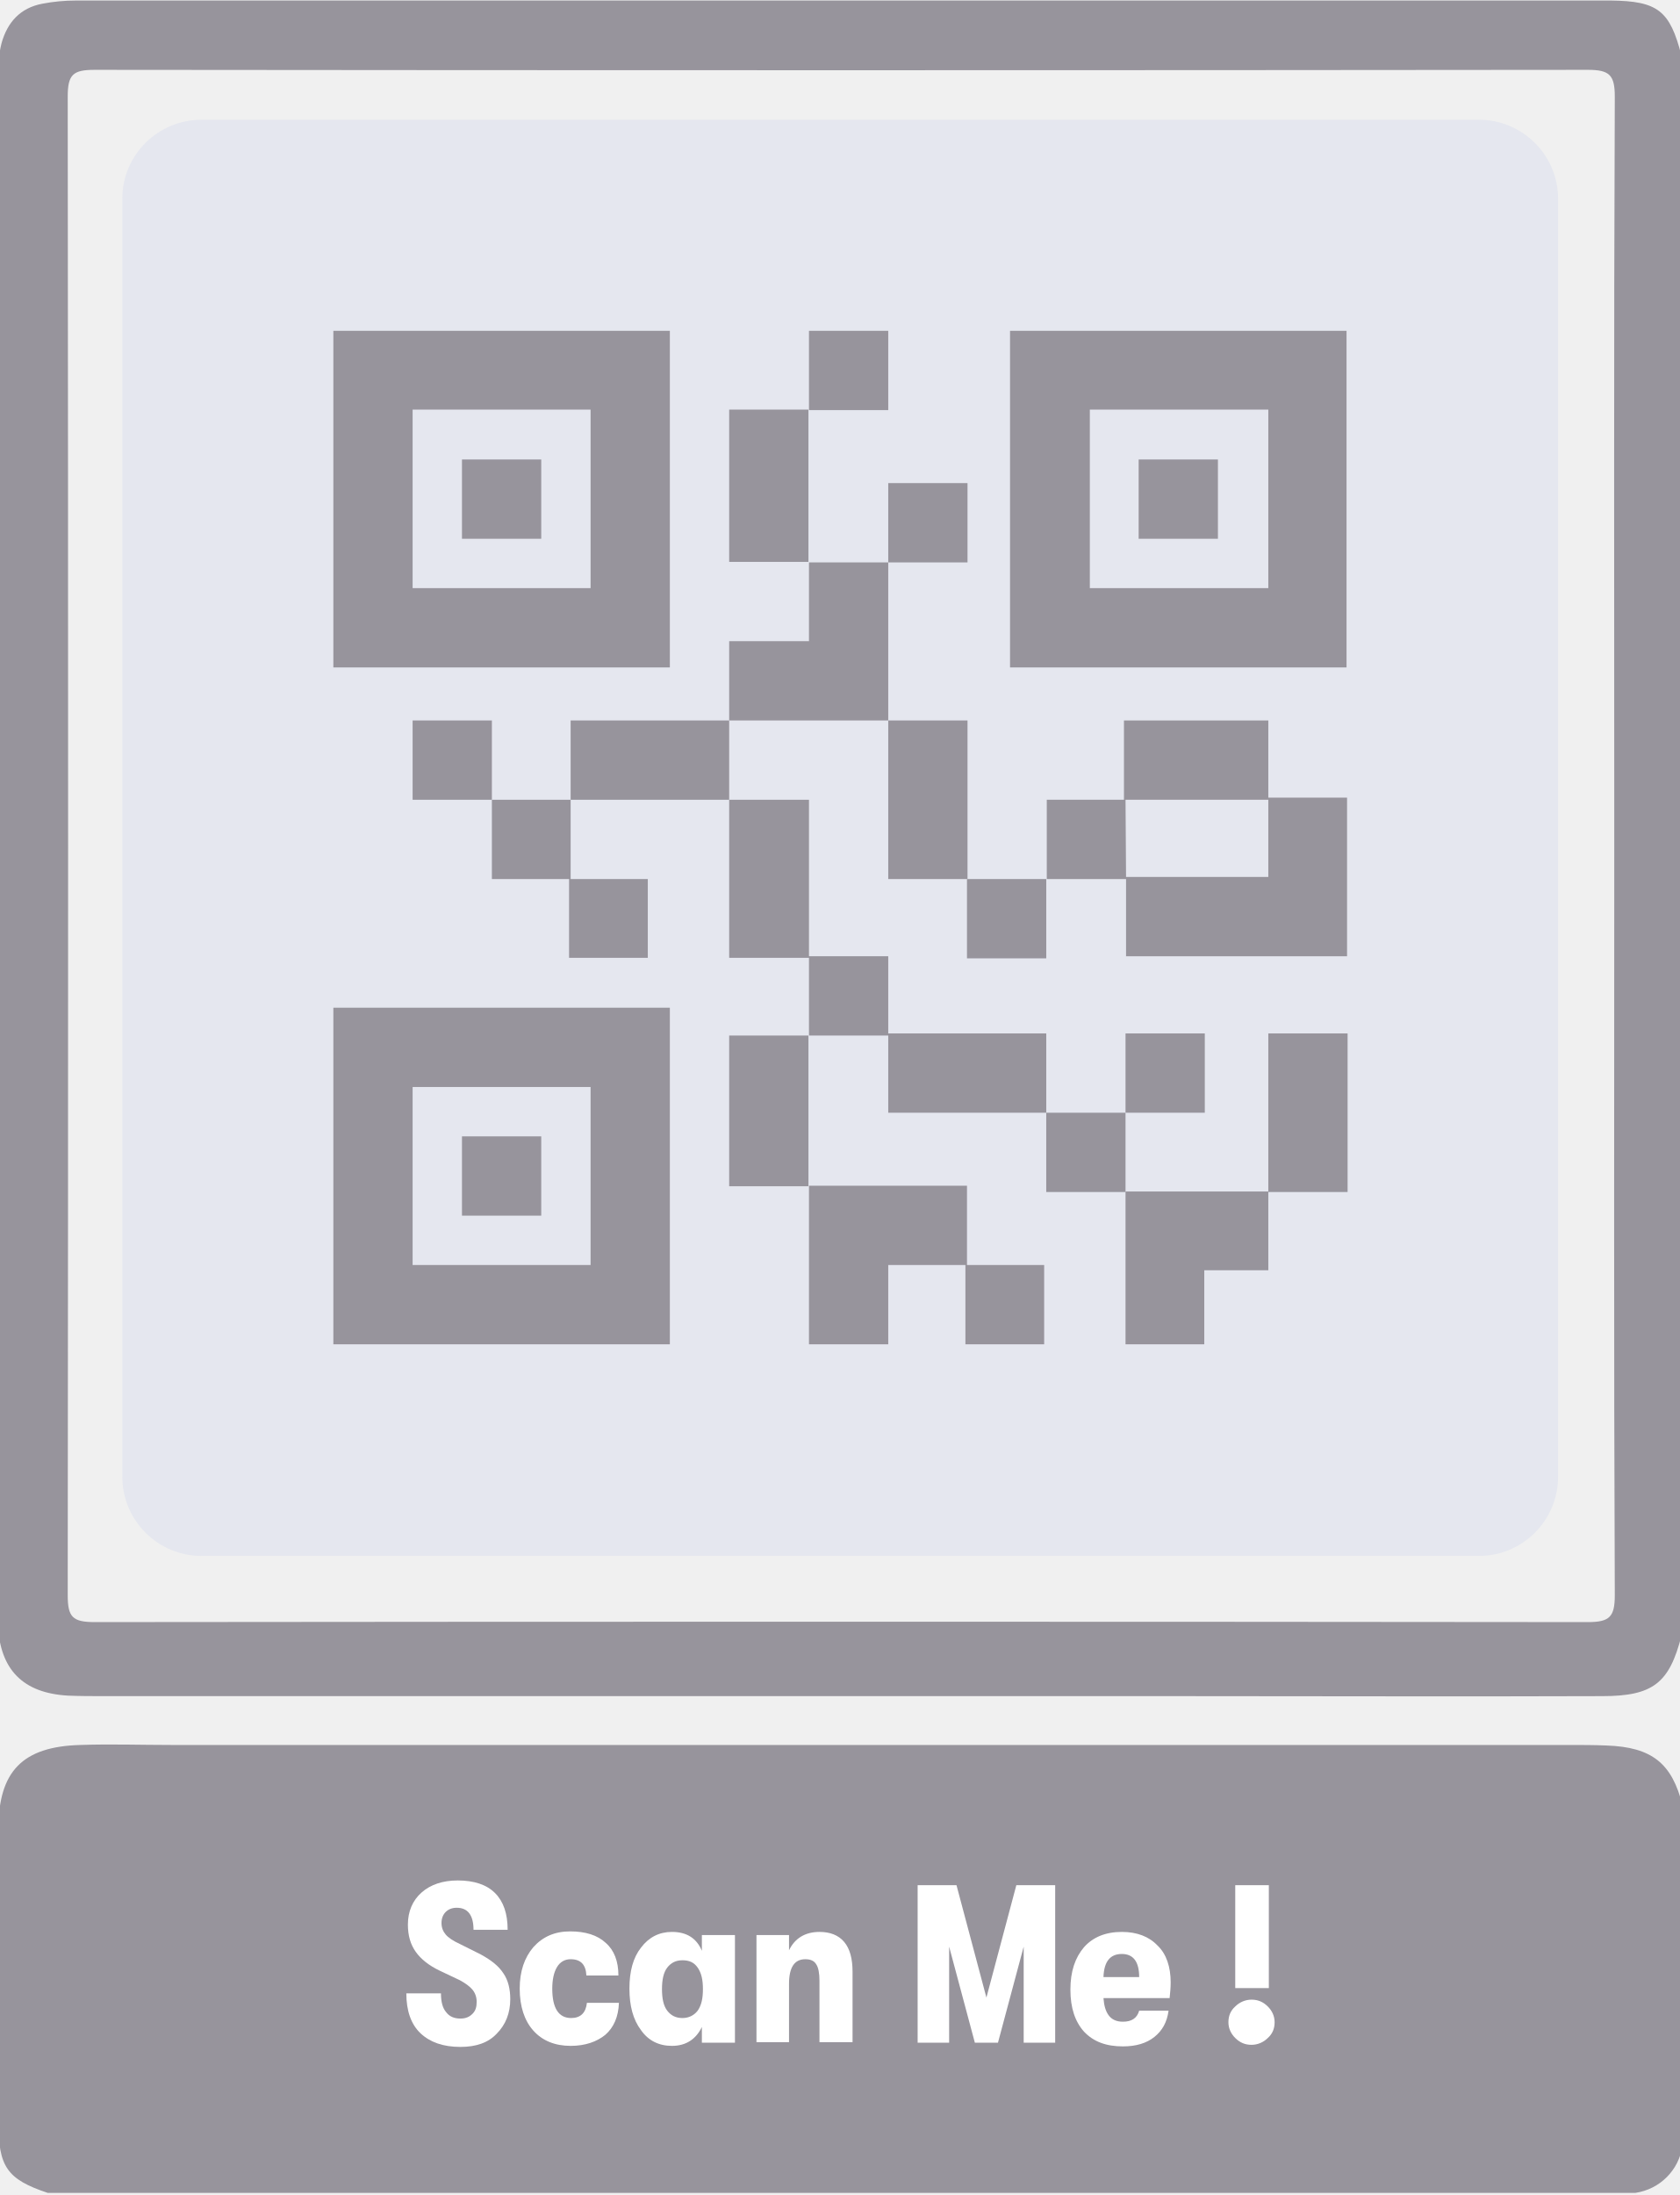
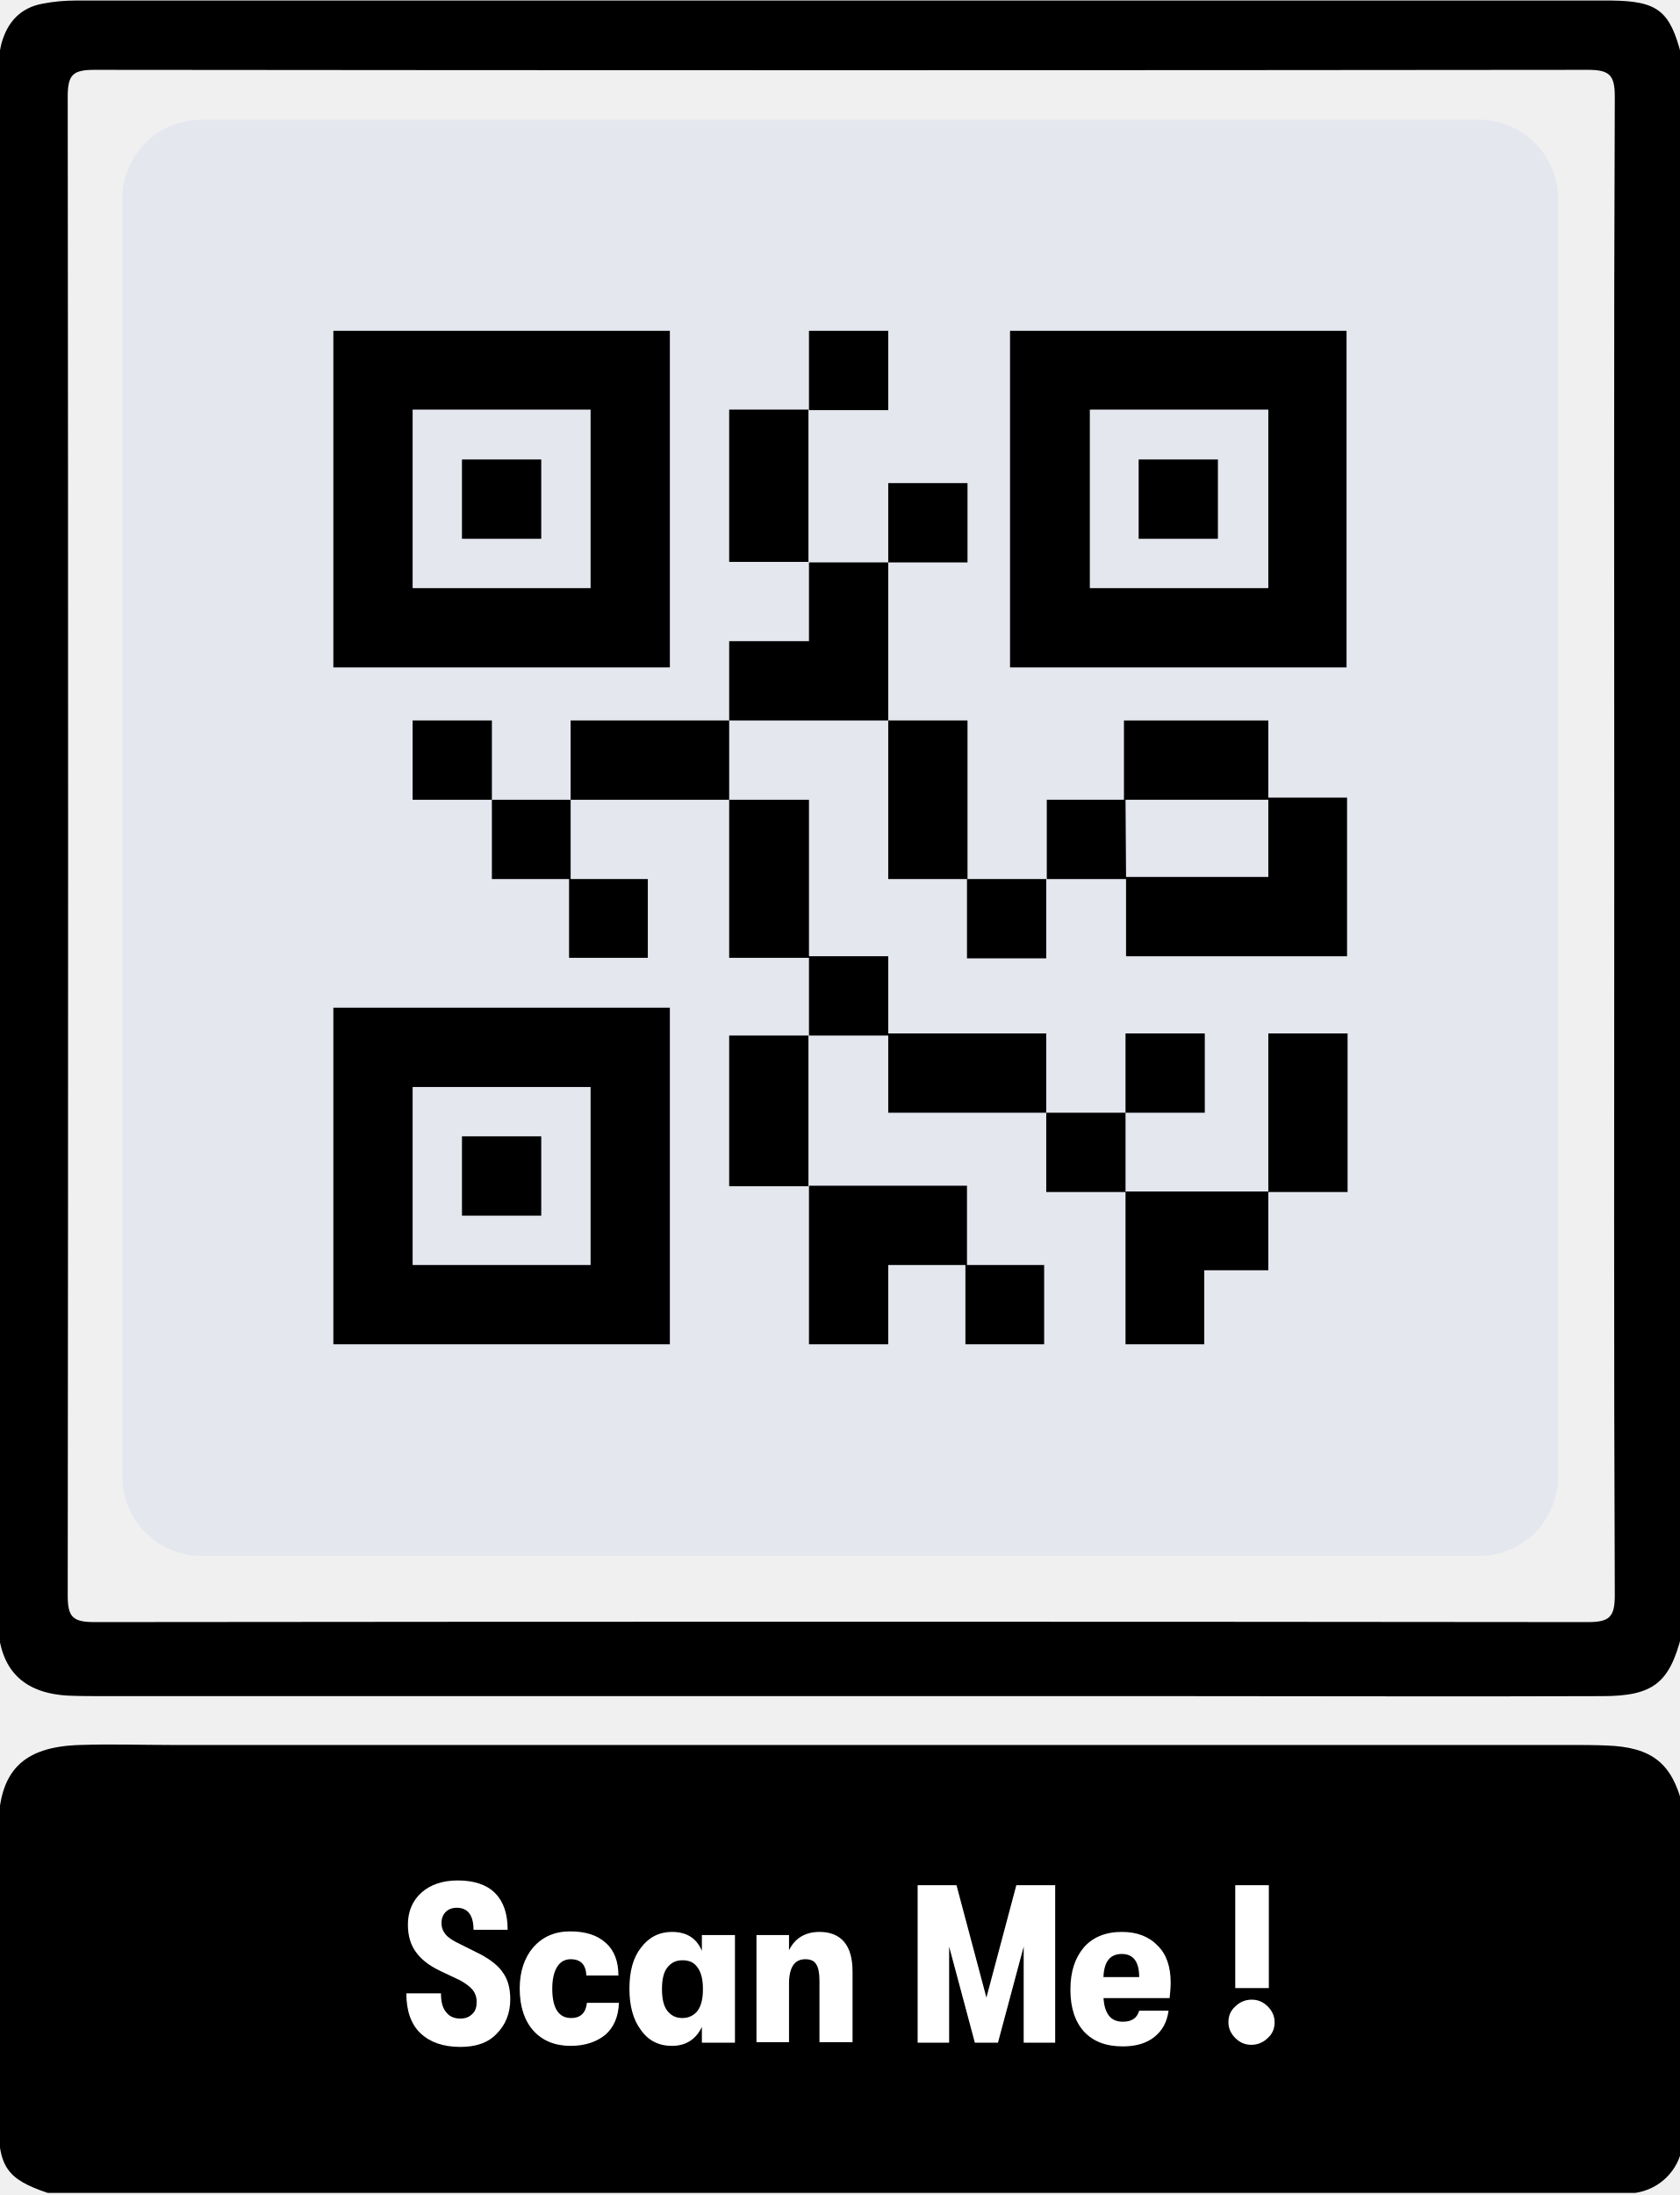
<svg xmlns="http://www.w3.org/2000/svg" width="320" height="418" viewBox="0 0 320 418" fill="none">
  <g clip-path="url(#clip0_1247_3)">
-     <path d="M320.5 343.8V408.6C319.8 413.3 316.2 416.9 311.5 417.6H9.1C1.3 415 -0.3 412.6 -0.3 404.1C-0.3 385.5 -0.3 366.9 -0.3 348.3C-0.3 337.3 4.3 332.6 15.3 332.3C21.1 332.1 26.9 332.3 32.7 332.3H299C301.3 332.3 303.6 332.3 306 332.4C314.7 332.7 318.5 335.8 320.5 343.8Z" fill="#97949C" />
-     <path d="M306.8 0.1H305.8C208.7 0.1 111.6 0.1 14.5 0.1C12.3 0.1 10.2 0.3 8.1 0.7C3.8 1.5 1.4 4.3 0.3 8.2C-0.3 10.6 -0.5 13.1 -0.4 15.6C-0.4 112.5 -0.4 209.5 -0.4 306.4C-0.4 307.4 -0.4 308.4 -0.4 309.4C-5.21541e-06 318 4.4 322.4 12.9 322.9C15.2 323 17.5 323 19.9 323H224.7C251.5 323 278.4 323.1 305.2 323C314.9 323 318 320.5 320.3 311.5V10.6C318.1 2 315.8 0.2 306.8 0.1ZM307.5 161.4C307.5 208.9 307.4 256.4 307.6 303.8C307.6 307.9 306.6 308.9 302.5 308.9C207.7 308.8 112.9 308.8 18 308.9C13.8 308.9 12.9 307.9 12.9 303.8C13 208.7 13 113.6 12.9 18.4C12.9 14.2 13.9 13.3 18 13.3C112.8 13.4 207.6 13.4 302.5 13.3C306.6 13.3 307.6 14.3 307.6 18.4C307.4 66.2 307.5 113.8 307.5 161.4Z" fill="#97949C" />
+     <path d="M320.5 343.8V408.6C319.8 413.3 316.2 416.9 311.5 417.6H9.1C1.3 415 -0.3 412.6 -0.3 404.1C-0.3 385.5 -0.3 366.9 -0.3 348.3C-0.3 337.3 4.3 332.6 15.3 332.3C21.1 332.1 26.9 332.3 32.7 332.3H299C301.3 332.3 303.6 332.3 306 332.4C314.7 332.7 318.5 335.8 320.5 343.8Z" fill="#000000" />
+     <path d="M306.8 0.1H305.8C208.7 0.1 111.6 0.1 14.5 0.1C12.3 0.1 10.2 0.3 8.1 0.7C3.8 1.5 1.4 4.3 0.3 8.2C-0.3 10.6 -0.5 13.1 -0.4 15.6C-0.4 112.5 -0.4 209.5 -0.4 306.4C-0.4 307.4 -0.4 308.4 -0.4 309.4C-5.21541e-06 318 4.4 322.4 12.9 322.9C15.2 323 17.5 323 19.9 323H224.7C251.5 323 278.4 323.1 305.2 323C314.9 323 318 320.5 320.3 311.5V10.6C318.1 2 315.8 0.2 306.8 0.1ZM307.5 161.4C307.5 208.9 307.4 256.4 307.6 303.8C307.6 307.9 306.6 308.9 302.5 308.9C207.7 308.8 112.9 308.8 18 308.9C13.8 308.9 12.9 307.9 12.9 303.8C13 208.7 13 113.6 12.9 18.4C12.9 14.2 13.9 13.3 18 13.3C112.8 13.4 207.6 13.4 302.5 13.3C306.6 13.3 307.6 14.3 307.6 18.4C307.4 66.2 307.5 113.8 307.5 161.4Z" fill="#000000" />
    <path d="M38.4 22.8H281.7C290 22.8 296.8 29.5 296.8 37.9V281.2C296.8 289.5 290.1 296.3 281.7 296.3H38.4C30.1 296.3 23.3 289.6 23.3 281.2V37.8C23.3 29.5 30.1 22.8 38.4 22.8Z" fill="#E5E7EF" />
-     <path d="M127.6 63H63.5V127.1H127.6V63ZM112.5 112H78.6V78H112.5V112Z" fill="#97949C" />
-     <path d="M103.1 87.5H88V102.6H103.1V87.5Z" fill="#97949C" />
-     <path d="M256.5 63H192.4V127.1H256.5V63ZM241.6 112H207.6V78H241.6V112Z" fill="#97949C" />
-     <path d="M232 87.5H216.9V102.6H232V87.5Z" fill="#97949C" />
-     <path d="M127.6 191.9H63.5V256H127.6V191.9ZM112.5 240.9H78.6V207H112.5V240.9Z" fill="#97949C" />
-     <path d="M103.1 216.4H88V231.5H103.1V216.4Z" fill="#97949C" />
-     <path d="M93.7 137.2H78.6V152.3H93.7V137.2Z" fill="#97949C" />
-     <path d="M108.4 167.4V182.4H123.4V167.4H108.7V152.3H93.7V167.4H108.4Z" fill="#97949C" />
-     <path d="M184.3 92H169.2V107.1H184.3V92Z" fill="#97949C" />
-     <path d="M154 78H138.9V107H154V78Z" fill="#97949C" />
-     <path d="M169.2 63H154.1V78.1H169.2V63Z" fill="#97949C" />
-     <path d="M169.2 107.1H154.1V122.1H138.9V137.2H169.2V107.1Z" fill="#97949C" />
-     <path d="M154.1 182.4V197.2H169.2V211.9H199.3V196.8H169.2V182.1H154.1V152.3H138.9V182.4H154.1Z" fill="#97949C" />
-     <path d="M184.3 137.2H169.2V167.4H184.3V137.2Z" fill="#97949C" />
-     <path d="M214.4 182.1H256.6V151.9H241.6V137.2H214.1V152.3H199.4V167.4H214.5V182.1H214.4ZM214.4 152.3H241.6V167H214.5L214.4 152.3Z" fill="#97949C" />
-     <path d="M256.7 196.8H241.6V227H256.7V196.8Z" fill="#97949C" />
-     <path d="M199.3 167.4H184.2V182.5H199.3V167.4Z" fill="#97949C" />
-     <path d="M214.4 211.9H199.3V227H214.4V211.9Z" fill="#97949C" />
-     <path d="M229.5 196.8H214.4V211.9H229.5V196.8Z" fill="#97949C" />
-     <path d="M229.4 256V241.9H241.6V226.9H214.4V256H229.4Z" fill="#97949C" />
-     <path d="M154 197.2H138.9V225.9H154V197.2Z" fill="#97949C" />
-     <path d="M169.2 256V240.9H183.9V256H198.9V240.9H184.2V225.8H154.1V256H169.2Z" fill="#97949C" />
-     <path d="M138.9 137.2H108.7V152.3H138.9V137.2Z" fill="#97949C" />
+     <path d="M127.6 63H63.5V127.1H127.6V63ZM112.5 112H78.6V78H112.5V112Z" fill="#000000" />
+     <path d="M103.1 87.5H88V102.6H103.1V87.5Z" fill="#000000" />
+     <path d="M256.5 63H192.4V127.1H256.5V63ZM241.6 112H207.6V78H241.6V112Z" fill="#000000" />
+     <path d="M232 87.5H216.9V102.6H232V87.5Z" fill="#000000" />
+     <path d="M127.6 191.9H63.5V256H127.6V191.9ZM112.5 240.9H78.6V207H112.5V240.9Z" fill="#000000" />
+     <path d="M103.1 216.4H88V231.5H103.1V216.4Z" fill="#000000" />
+     <path d="M93.7 137.2H78.6V152.3H93.7V137.2Z" fill="#000000" />
+     <path d="M108.4 167.4V182.4H123.4V167.4H108.7V152.3H93.7V167.4H108.4Z" fill="#000000" />
+     <path d="M184.3 92H169.2V107.1H184.3V92Z" fill="#000000" />
+     <path d="M154 78H138.9V107H154V78Z" fill="#000000" />
+     <path d="M169.2 63H154.1V78.1H169.2V63Z" fill="#000000" />
+     <path d="M169.2 107.1H154.1V122.1H138.9V137.2H169.2V107.1Z" fill="#000000" />
+     <path d="M154.1 182.4V197.2H169.2V211.9H199.3V196.8H169.2V182.1H154.1V152.3H138.9V182.4H154.1Z" fill="#000000" />
+     <path d="M184.3 137.2H169.2V167.4H184.3V137.2Z" fill="#000000" />
+     <path d="M214.4 182.1H256.6V151.9H241.6V137.2H214.1V152.3H199.4V167.4H214.5V182.1H214.4ZM214.4 152.3H241.6V167H214.5L214.4 152.3Z" fill="#000000" />
+     <path d="M256.7 196.8H241.6V227H256.7V196.8Z" fill="#000000" />
+     <path d="M199.3 167.4H184.2V182.5H199.3V167.4Z" fill="#000000" />
+     <path d="M214.4 211.9H199.3V227H214.4V211.9Z" fill="#000000" />
+     <path d="M229.5 196.8H214.4V211.9H229.5V196.8Z" fill="#000000" />
+     <path d="M229.4 256V241.9H241.6V226.9H214.4V256H229.4Z" fill="#000000" />
+     <path d="M154 197.2H138.9V225.9H154V197.2Z" fill="#000000" />
+     <path d="M169.2 256V240.9H183.9V256H198.9V240.9H184.2V225.8H154.1V256H169.2Z" fill="#000000" />
+     <path d="M138.9 137.2H108.7V152.3H138.9V137.2Z" fill="#000000" />
    <path d="M87.7 389.8C84.4 389.8 81.9 388.9 80.1 387.2C78.3 385.5 77.4 382.9 77.4 379.6H84C84 381.2 84.3 382.4 85 383.2C85.6 384 86.5 384.4 87.7 384.4C88.7 384.4 89.4 384.1 90 383.5C90.6 382.9 90.8 382.2 90.8 381.2C90.8 380.3 90.5 379.5 90 378.9C89.5 378.3 88.7 377.7 87.6 377.1L83.8 375.3C81.7 374.3 80.2 373.1 79.2 371.7C78.2 370.3 77.7 368.6 77.7 366.5C77.7 364 78.6 361.9 80.3 360.4C82 358.9 84.3 358.1 87.2 358.1C90.3 358.1 92.7 358.9 94.3 360.5C95.9 362.1 96.7 364.4 96.7 367.5H90.2C90.2 364.7 89.1 363.3 87 363.3C86.1 363.3 85.4 363.6 84.9 364.1C84.4 364.6 84.1 365.3 84.1 366.2C84.1 367.1 84.4 367.8 84.9 368.4C85.4 369 86.3 369.6 87.6 370.2L91.6 372.2C93.6 373.3 95 374.4 95.9 375.8C96.8 377.1 97.2 378.8 97.2 380.7C97.2 383.4 96.3 385.6 94.6 387.3C93 389 90.7 389.8 87.7 389.8Z" fill="white" />
    <path d="M108.7 389.6C105.7 389.6 103.3 388.6 101.6 386.7C99.9 384.8 99 382.1 99 378.7C99 375.4 99.9 372.8 101.6 370.8C103.4 368.8 105.7 367.8 108.6 367.8C111.5 367.8 113.8 368.5 115.4 370C117 371.4 117.8 373.5 117.8 376.2H111.7C111.6 374.1 110.6 373.1 108.7 373.1C107.6 373.1 106.7 373.6 106.1 374.6C105.5 375.6 105.2 377 105.2 378.7C105.2 382.4 106.4 384.3 108.8 384.3C110.6 384.3 111.6 383.3 111.8 381.4H117.9C117.8 384.1 116.9 386.1 115.3 387.5C113.7 388.8 111.5 389.6 108.7 389.6Z" fill="white" />
    <path d="M128 389.6C125.5 389.6 123.5 388.6 122.1 386.6C120.6 384.6 119.9 382 119.9 378.7C119.9 375.4 120.6 372.8 122.1 370.9C123.6 368.9 125.6 367.9 128 367.9C130.8 367.9 132.7 369.1 133.7 371.5V368.5H140V389H133.7V386C132.6 388.3 130.7 389.6 128 389.6ZM130 384.3C131.2 384.3 132.2 383.8 132.9 382.9C133.6 381.9 133.9 380.6 133.9 378.8C133.9 377 133.6 375.7 132.9 374.7C132.2 373.7 131.3 373.3 130 373.3C128.7 373.3 127.8 373.8 127.1 374.7C126.4 375.6 126.1 377 126.1 378.8C126.1 380.6 126.4 382 127.1 382.9C127.8 383.8 128.7 384.3 130 384.3Z" fill="white" />
    <path d="M144.1 389V368.5H150.3V371.4C151.4 369.1 153.4 367.9 156.1 367.9C158.1 367.9 159.7 368.5 160.8 369.8C161.9 371.1 162.4 373 162.4 375.5V388.9H156.1V377.2C156.1 375.8 155.9 374.7 155.5 374.1C155.1 373.4 154.4 373.1 153.4 373.1C151.3 373.1 150.3 374.7 150.3 377.8V388.9H144.1V389Z" fill="white" />
    <path d="M174.8 389V359H182.2L187.9 380.4L193.6 359H201V389H195V370.7L190.1 389H185.7L180.8 370.7V389H174.8Z" fill="white" />
    <path d="M223 377.5C223 378.6 222.9 379.5 222.8 380.5H210.2C210.3 381.9 210.6 383 211.2 383.8C211.8 384.6 212.7 385 213.9 385C215.6 385 216.6 384.3 217 382.9H222.6C222.3 385.1 221.4 386.7 219.9 387.9C218.4 389.1 216.4 389.7 213.9 389.7C210.7 389.7 208.3 388.8 206.5 386.9C204.8 385 203.9 382.4 203.9 378.9C203.9 375.4 204.8 372.8 206.5 370.8C208.2 368.9 210.6 367.9 213.7 367.9C216.6 367.9 218.9 368.8 220.5 370.5C222.2 372.1 223 374.6 223 377.5ZM210.2 376.5H217C217 373.6 215.9 372.1 213.7 372.1C211.5 372.1 210.3 373.5 210.2 376.5Z" fill="white" />
    <path d="M241.5 388.1C240.7 388.9 239.6 389.4 238.4 389.4C237.2 389.4 236.2 389 235.3 388.1C234.5 387.3 234 386.3 234 385.1C234 383.9 234.4 382.9 235.3 382.1C236.1 381.3 237.2 380.8 238.4 380.8C239.6 380.8 240.6 381.2 241.5 382.1C242.3 382.9 242.8 383.9 242.8 385.1C242.8 386.3 242.4 387.3 241.5 388.1ZM235.3 378.6V359H241.7V378.6H235.3Z" fill="white" />
  </g>
</svg>
